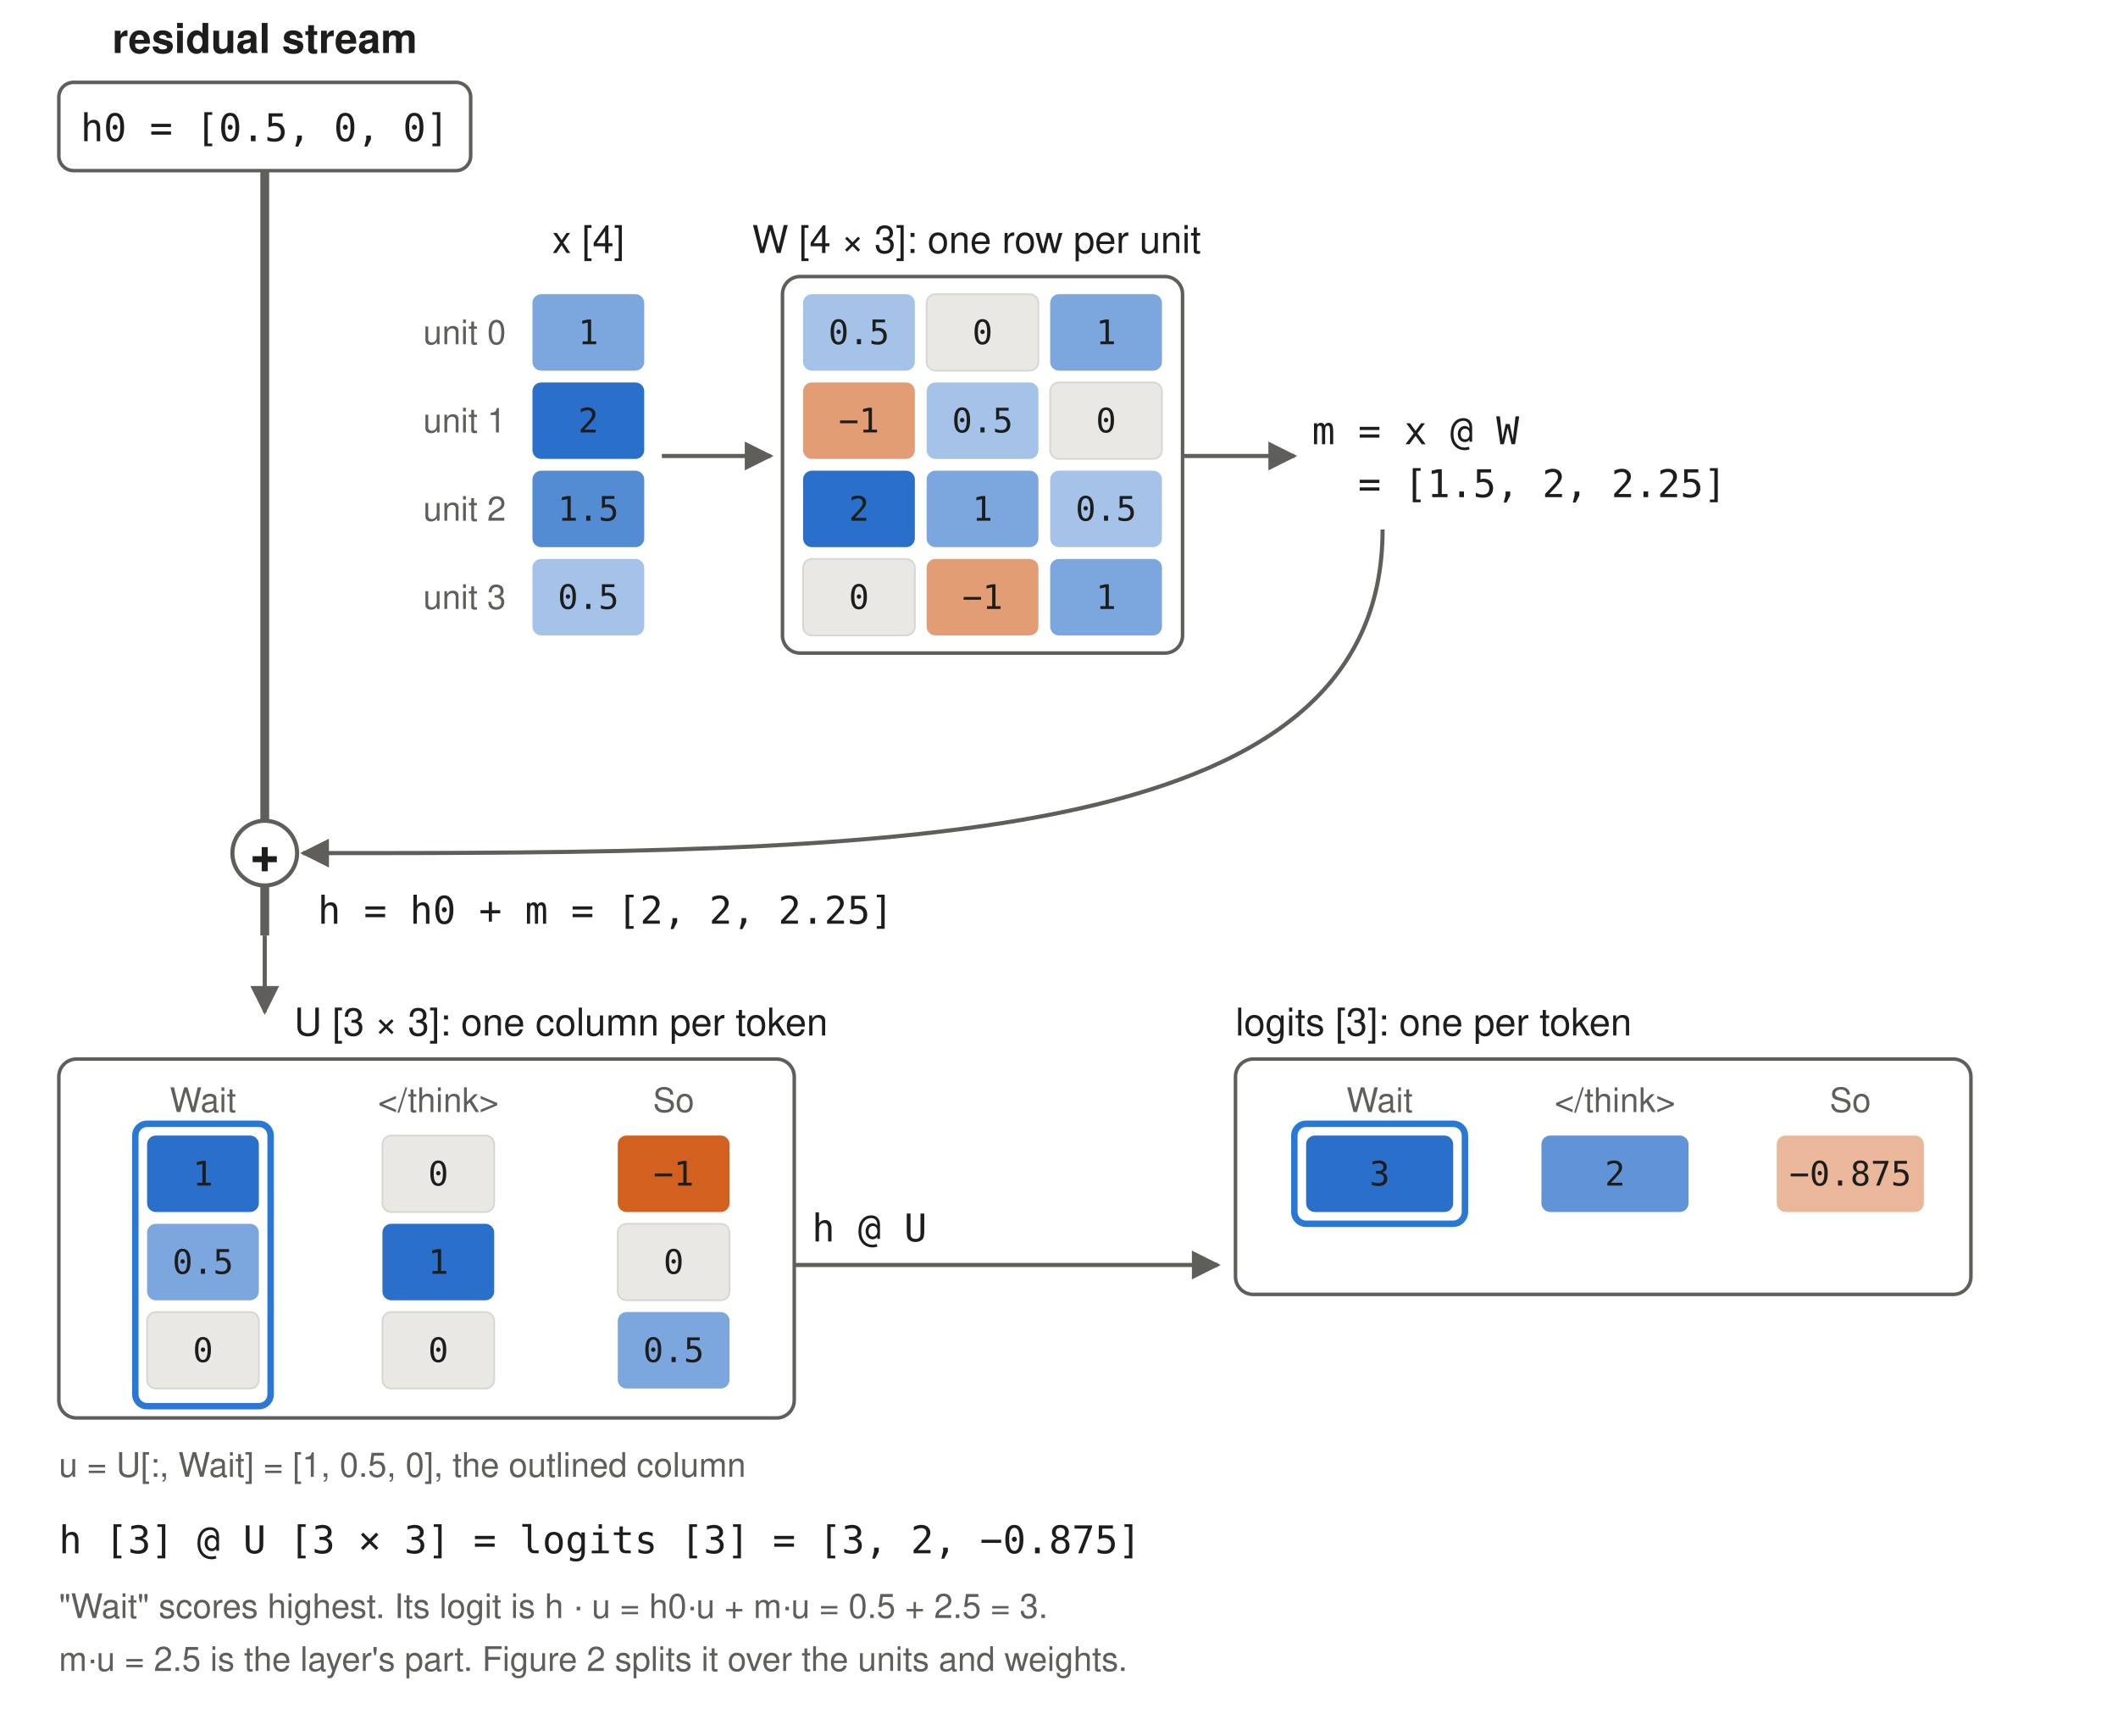
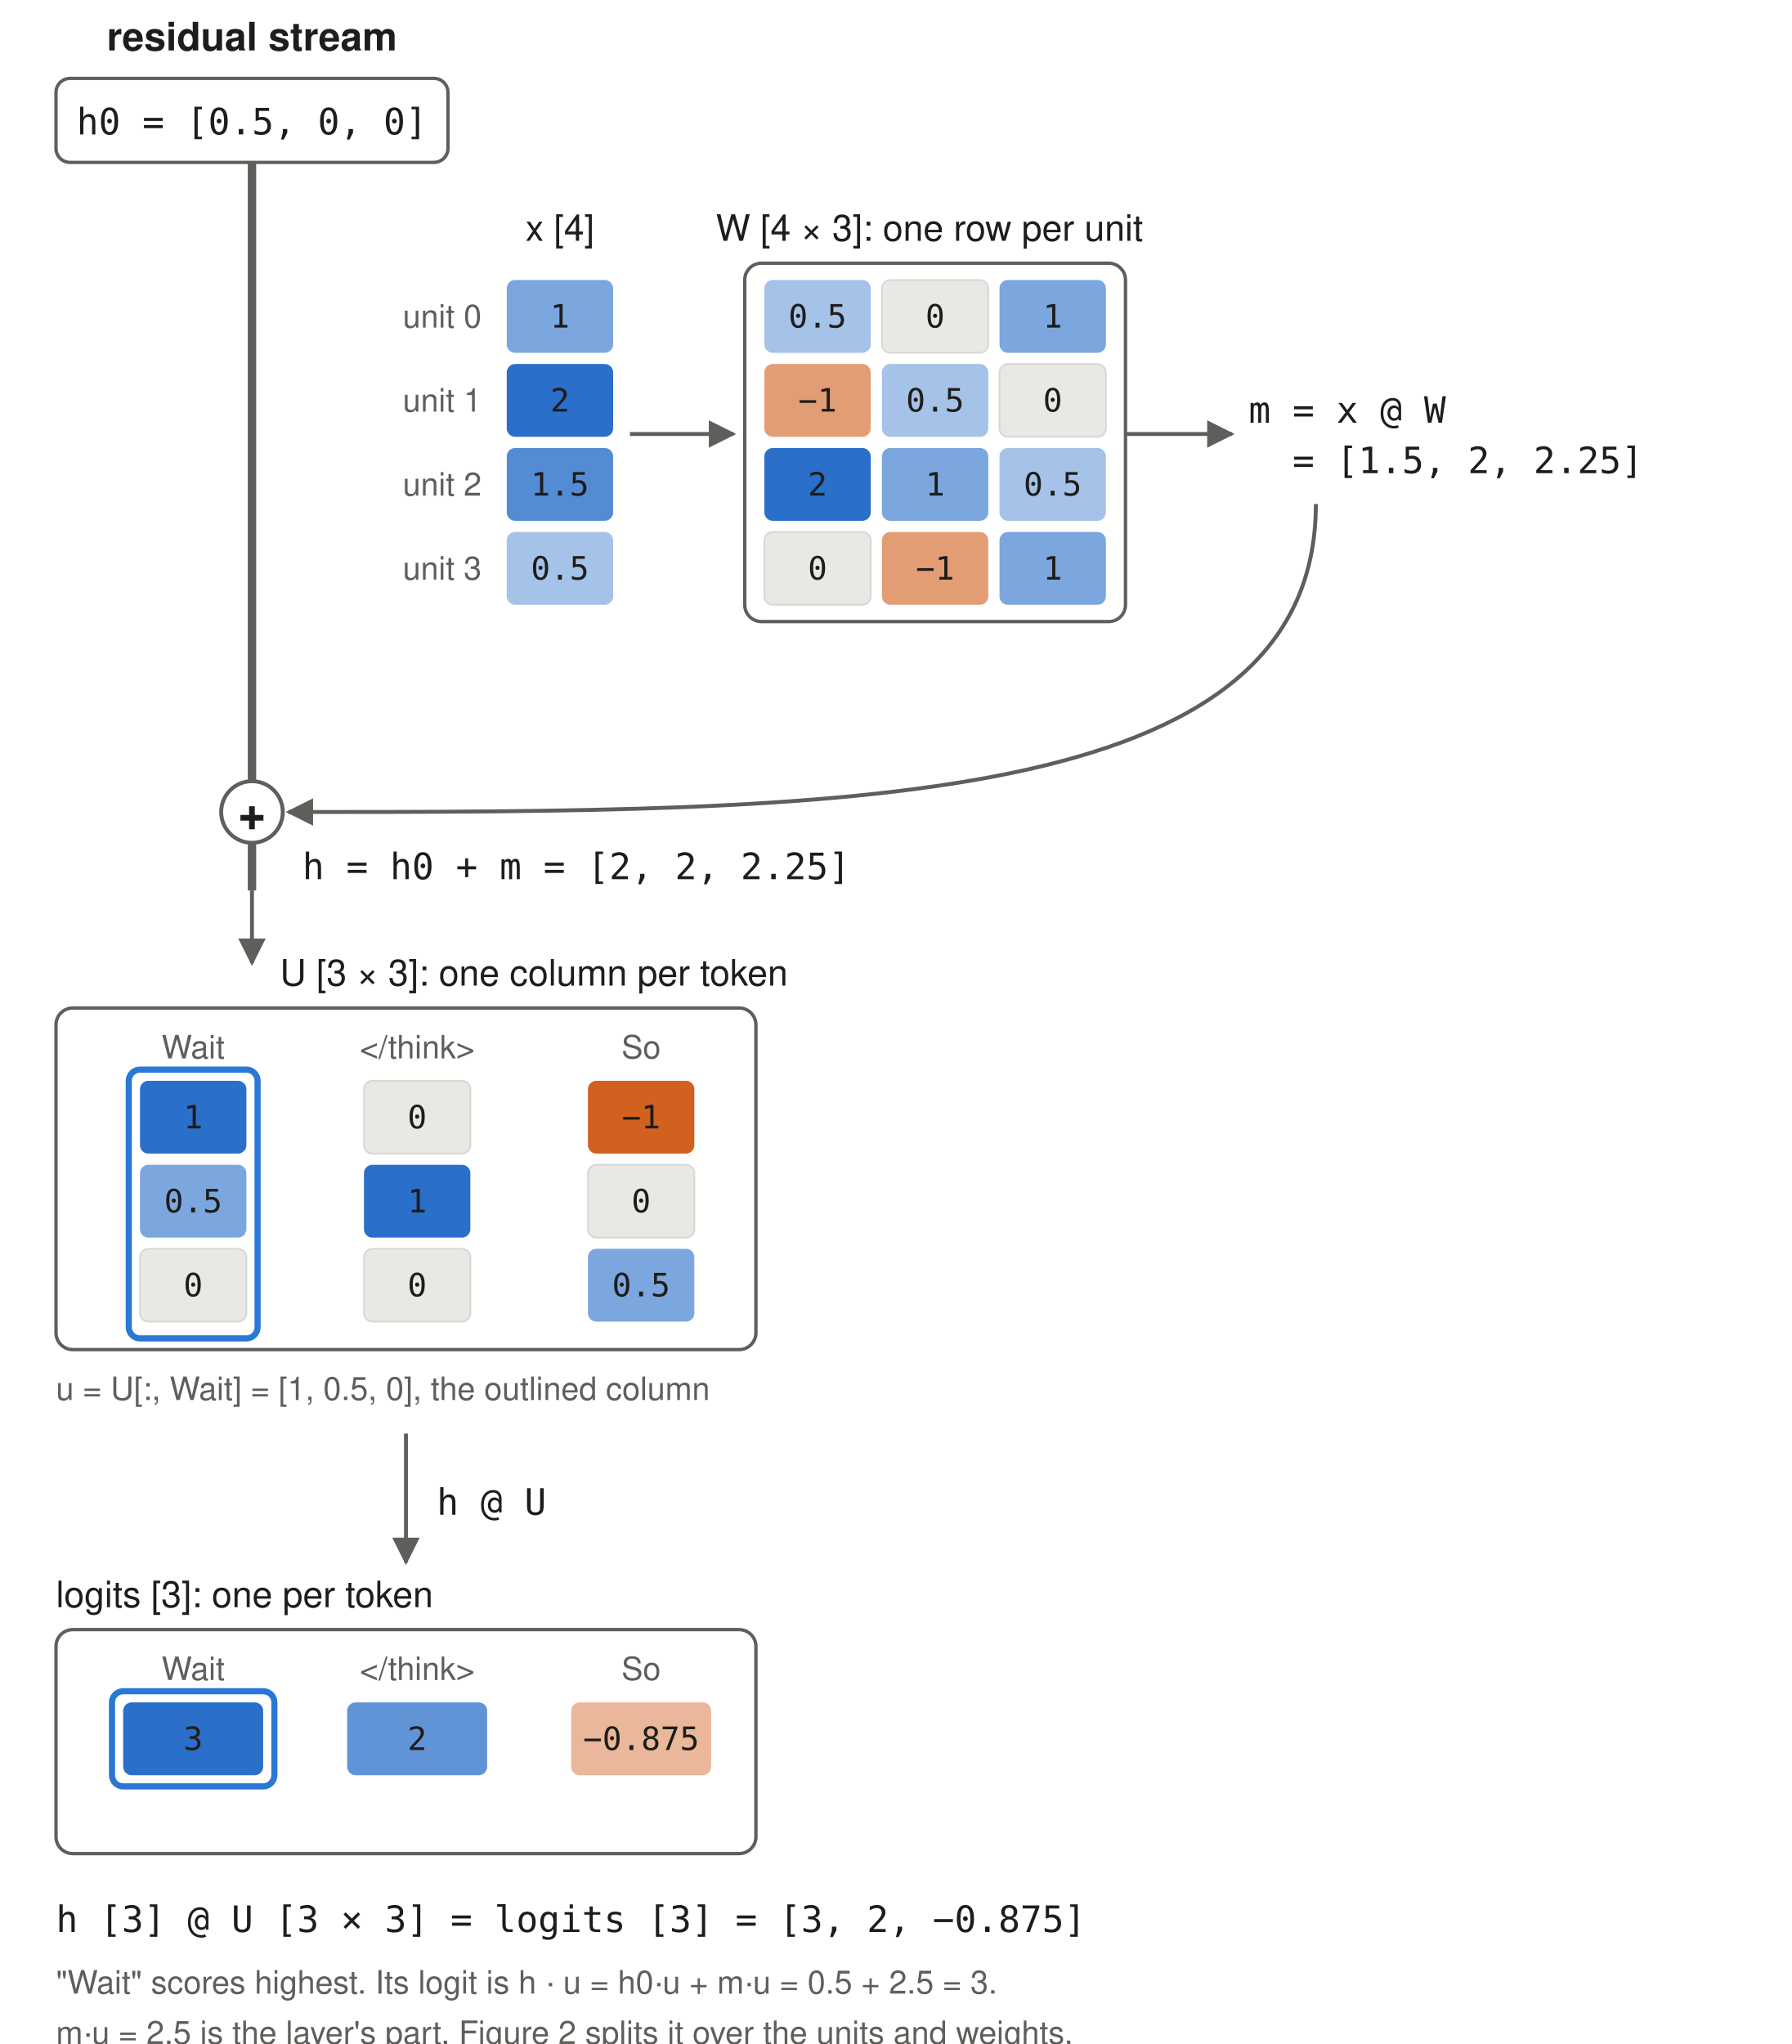
- <svg xmlns="http://www.w3.org/2000/svg" viewBox="0 0 720 590" role="img">
+ <svg xmlns="http://www.w3.org/2000/svg" viewBox="0 0 640 730" role="img">
  <style>
text{font-family:-apple-system,system-ui,"Segoe UI",Helvetica,Arial,sans-serif;fill:var(--ink,#1d1d1b)}
.s{font-size:13px}.tiny{font-size:11.5px;fill:var(--muted,#5f5e5a)}.num{font-size:11.5px;font-family:ui-monospace,Menlo,monospace}
.code{font-size:13px;font-family:ui-monospace,Menlo,monospace}.h{font-size:14px;font-weight:600}.op{font-size:17px;font-weight:600}
.stream{stroke:var(--muted,#5f5e5a);stroke-width:3}.ar{stroke:var(--muted,#5f5e5a);stroke-width:1.4;fill:none}.hd{fill:var(--muted,#5f5e5a)}
.axis{stroke:var(--muted,#5f5e5a);stroke-width:1}.box{fill:none;stroke:var(--muted,#5f5e5a);stroke-width:1.2}
.sel{fill:none;stroke:var(--accent,#2a78d6);stroke-width:2.2}.addc{fill:var(--bg,#fff);stroke:var(--muted,#5f5e5a);stroke-width:1.4}
.pos{fill:var(--pos,#2a6fc9)}.neg{fill:var(--neg,#d2601f)}.zero{fill:var(--code,#e9e8e4);stroke:var(--line,#d9d7d1);stroke-width:.6}
.gray{fill:var(--muted,#5f5e5a)}
</style>
  <defs>
    <marker id="hd" viewBox="0 0 10 10" refX="9" refY="5" markerWidth="7" markerHeight="7" orient="auto-start-reverse">
      <path d="M0,0 L10,5 L0,10 z" class="hd" />
    </marker>
  </defs>
  <text x="90" y="18" class="h" text-anchor="middle" xml:space="preserve">residual stream</text>
  <rect x="20" y="28" width="140" height="30" rx="5" class="box" />
  <text x="90" y="48" class="code" text-anchor="middle" xml:space="preserve">h0 = [0.5, 0, 0]</text>
  <line x1="90" y1="58" x2="90" y2="318" class="stream" />
  <text x="200" y="86" class="s" text-anchor="middle" xml:space="preserve">x [4]</text>
  <rect x="181" y="100" width="38" height="26" rx="3" class="pos" fill-opacity="0.61" />
  <text x="200.0" y="117.0" class="num" text-anchor="middle" xml:space="preserve">1</text>
  <text x="172" y="117" class="tiny" text-anchor="end" xml:space="preserve">unit 0</text>
  <rect x="181" y="130" width="38" height="26" rx="3" class="pos" fill-opacity="1.00" />
  <text x="200.0" y="147.0" class="num" text-anchor="middle" xml:space="preserve">2</text>
  <text x="172" y="147" class="tiny" text-anchor="end" xml:space="preserve">unit 1</text>
  <rect x="181" y="160" width="38" height="26" rx="3" class="pos" fill-opacity="0.80" />
  <text x="200.0" y="177.0" class="num" text-anchor="middle" xml:space="preserve">1.5</text>
  <text x="172" y="177" class="tiny" text-anchor="end" xml:space="preserve">unit 2</text>
  <rect x="181" y="190" width="38" height="26" rx="3" class="pos" fill-opacity="0.42" />
  <text x="200.0" y="207.0" class="num" text-anchor="middle" xml:space="preserve">0.5</text>
  <text x="172" y="207" class="tiny" text-anchor="end" xml:space="preserve">unit 3</text>
  <line x1="225" y1="155" x2="262" y2="155" class="ar" marker-end="url(#hd)" />
  <text x="332" y="86" class="s" text-anchor="middle" xml:space="preserve">W [4 × 3]: one row per unit</text>
  <rect x="266" y="94" width="136" height="128" rx="6" class="box" />
  <rect x="273" y="100" width="38" height="26" rx="3" class="pos" fill-opacity="0.42" />
  <text x="292.0" y="117.0" class="num" text-anchor="middle" xml:space="preserve">0.5</text>
  <rect x="315" y="100" width="38" height="26" rx="3" class="zero" fill-opacity="1.00" />
  <text x="334.0" y="117.0" class="num" text-anchor="middle" xml:space="preserve">0</text>
  <rect x="357" y="100" width="38" height="26" rx="3" class="pos" fill-opacity="0.61" />
  <text x="376.0" y="117.0" class="num" text-anchor="middle" xml:space="preserve">1</text>
  <rect x="273" y="130" width="38" height="26" rx="3" class="neg" fill-opacity="0.61" />
  <text x="292.0" y="147.0" class="num" text-anchor="middle" xml:space="preserve">−1</text>
  <rect x="315" y="130" width="38" height="26" rx="3" class="pos" fill-opacity="0.42" />
  <text x="334.0" y="147.0" class="num" text-anchor="middle" xml:space="preserve">0.5</text>
  <rect x="357" y="130" width="38" height="26" rx="3" class="zero" fill-opacity="1.00" />
  <text x="376.0" y="147.0" class="num" text-anchor="middle" xml:space="preserve">0</text>
  <rect x="273" y="160" width="38" height="26" rx="3" class="pos" fill-opacity="1.00" />
  <text x="292.0" y="177.0" class="num" text-anchor="middle" xml:space="preserve">2</text>
  <rect x="315" y="160" width="38" height="26" rx="3" class="pos" fill-opacity="0.61" />
  <text x="334.0" y="177.0" class="num" text-anchor="middle" xml:space="preserve">1</text>
  <rect x="357" y="160" width="38" height="26" rx="3" class="pos" fill-opacity="0.42" />
  <text x="376.0" y="177.0" class="num" text-anchor="middle" xml:space="preserve">0.5</text>
  <rect x="273" y="190" width="38" height="26" rx="3" class="zero" fill-opacity="1.00" />
  <text x="292.0" y="207.0" class="num" text-anchor="middle" xml:space="preserve">0</text>
  <rect x="315" y="190" width="38" height="26" rx="3" class="neg" fill-opacity="0.61" />
  <text x="334.0" y="207.0" class="num" text-anchor="middle" xml:space="preserve">−1</text>
  <rect x="357" y="190" width="38" height="26" rx="3" class="pos" fill-opacity="0.61" />
  <text x="376.0" y="207.0" class="num" text-anchor="middle" xml:space="preserve">1</text>
  <line x1="402" y1="155" x2="440" y2="155" class="ar" marker-end="url(#hd)" />
  <text x="446" y="151" class="code" text-anchor="start" xml:space="preserve">m = x @ W</text>
  <text x="446" y="169" class="code" text-anchor="start" xml:space="preserve">  = [1.5, 2, 2.25]</text>
  <path d="M 470 180 C 470 290, 300 290, 103 290" class="ar" fill="none" marker-end="url(#hd)" />
  <circle cx="90" cy="290" r="11" class="addc" />
  <text x="90" y="296" class="op" text-anchor="middle" xml:space="preserve">+</text>
  <text x="108" y="314" class="code" text-anchor="start" xml:space="preserve">h = h0 + m = [2, 2, 2.25]</text>
  <line x1="90" y1="318" x2="90" y2="344" class="ar" marker-end="url(#hd)" />
  <text x="100" y="352" class="s" text-anchor="start" xml:space="preserve">U [3 × 3]: one column per token</text>
  <rect x="20" y="360" width="250" height="122" rx="6" class="box" />
  <text x="69" y="378" class="tiny" text-anchor="middle" xml:space="preserve">Wait</text>
  <rect x="50" y="386" width="38" height="26" rx="3" class="pos" fill-opacity="1.00" />
  <text x="69.0" y="403.0" class="num" text-anchor="middle" xml:space="preserve">1</text>
  <rect x="50" y="416" width="38" height="26" rx="3" class="pos" fill-opacity="0.61" />
  <text x="69.0" y="433.0" class="num" text-anchor="middle" xml:space="preserve">0.5</text>
  <rect x="50" y="446" width="38" height="26" rx="3" class="zero" fill-opacity="1.00" />
  <text x="69.0" y="463.0" class="num" text-anchor="middle" xml:space="preserve">0</text>
  <text x="149" y="378" class="tiny" text-anchor="middle" xml:space="preserve">&lt;/think&gt;</text>
  <rect x="130" y="386" width="38" height="26" rx="3" class="zero" fill-opacity="1.00" />
  <text x="149.0" y="403.0" class="num" text-anchor="middle" xml:space="preserve">0</text>
  <rect x="130" y="416" width="38" height="26" rx="3" class="pos" fill-opacity="1.00" />
  <text x="149.0" y="433.0" class="num" text-anchor="middle" xml:space="preserve">1</text>
  <rect x="130" y="446" width="38" height="26" rx="3" class="zero" fill-opacity="1.00" />
  <text x="149.0" y="463.0" class="num" text-anchor="middle" xml:space="preserve">0</text>
  <text x="229" y="378" class="tiny" text-anchor="middle" xml:space="preserve">So</text>
  <rect x="210" y="386" width="38" height="26" rx="3" class="neg" fill-opacity="1.00" />
  <text x="229.0" y="403.0" class="num" text-anchor="middle" xml:space="preserve">−1</text>
  <rect x="210" y="416" width="38" height="26" rx="3" class="zero" fill-opacity="1.00" />
  <text x="229.0" y="433.0" class="num" text-anchor="middle" xml:space="preserve">0</text>
  <rect x="210" y="446" width="38" height="26" rx="3" class="pos" fill-opacity="0.61" />
  <text x="229.0" y="463.0" class="num" text-anchor="middle" xml:space="preserve">0.5</text>
  <rect x="46" y="382" width="46" height="96" rx="4" class="sel" />
-   <text x="20" y="502" class="tiny" text-anchor="start" xml:space="preserve">u = U[:, Wait] = [1, 0.5, 0], the outlined column</text>
-   <line x1="270" y1="430" x2="414" y2="430" class="ar" marker-end="url(#hd)" />
-   <text x="276" y="422" class="code" text-anchor="start" xml:space="preserve">h @ U</text>
-   <text x="420" y="352" class="s" text-anchor="start" xml:space="preserve">logits [3]: one per token</text>
-   <rect x="420" y="360" width="250" height="80" rx="6" class="box" />
-   <text x="469" y="378" class="tiny" text-anchor="middle" xml:space="preserve">Wait</text>
-   <rect x="444" y="386" width="50" height="26" rx="3" class="pos" fill-opacity="1.00" />
-   <text x="469.0" y="403.0" class="num" text-anchor="middle" xml:space="preserve">3</text>
-   <text x="549" y="378" class="tiny" text-anchor="middle" xml:space="preserve">&lt;/think&gt;</text>
-   <rect x="524" y="386" width="50" height="26" rx="3" class="pos" fill-opacity="0.74" />
-   <text x="549.0" y="403.0" class="num" text-anchor="middle" xml:space="preserve">2</text>
-   <text x="629" y="378" class="tiny" text-anchor="middle" xml:space="preserve">So</text>
-   <rect x="604" y="386" width="50" height="26" rx="3" class="neg" fill-opacity="0.45" />
-   <text x="629.0" y="403.0" class="num" text-anchor="middle" xml:space="preserve">−0.875</text>
-   <rect x="440" y="382" width="58" height="34" rx="4" class="sel" />
-   <text x="20" y="528" class="code" text-anchor="start" xml:space="preserve">h [3] @ U [3 × 3] = logits [3] = [3, 2, −0.875]</text>
-   <text x="20" y="550" class="tiny" text-anchor="start" xml:space="preserve">"Wait" scores highest. Its logit is h · u = h0·u + m·u = 0.5 + 2.5 = 3.</text>
-   <text x="20" y="568" class="tiny" text-anchor="start" xml:space="preserve">m·u = 2.5 is the layer's part. Figure 2 splits it over the units and weights.</text>
+   <text x="20" y="500" class="tiny" text-anchor="start" xml:space="preserve">u = U[:, Wait] = [1, 0.5, 0], the outlined column</text>
+   <line x1="145" y1="512" x2="145" y2="558" class="ar" marker-end="url(#hd)" />
+   <text x="156" y="541" class="code" text-anchor="start" xml:space="preserve">h @ U</text>
+   <text x="20" y="574" class="s" text-anchor="start" xml:space="preserve">logits [3]: one per token</text>
+   <rect x="20" y="582" width="250" height="80" rx="6" class="box" />
+   <text x="69" y="600" class="tiny" text-anchor="middle" xml:space="preserve">Wait</text>
+   <rect x="44" y="608" width="50" height="26" rx="3" class="pos" fill-opacity="1.00" />
+   <text x="69.0" y="625.0" class="num" text-anchor="middle" xml:space="preserve">3</text>
+   <text x="149" y="600" class="tiny" text-anchor="middle" xml:space="preserve">&lt;/think&gt;</text>
+   <rect x="124" y="608" width="50" height="26" rx="3" class="pos" fill-opacity="0.74" />
+   <text x="149.0" y="625.0" class="num" text-anchor="middle" xml:space="preserve">2</text>
+   <text x="229" y="600" class="tiny" text-anchor="middle" xml:space="preserve">So</text>
+   <rect x="204" y="608" width="50" height="26" rx="3" class="neg" fill-opacity="0.45" />
+   <text x="229.0" y="625.0" class="num" text-anchor="middle" xml:space="preserve">−0.875</text>
+   <rect x="40" y="604" width="58" height="34" rx="4" class="sel" />
+   <text x="20" y="690" class="code" text-anchor="start" xml:space="preserve">h [3] @ U [3 × 3] = logits [3] = [3, 2, −0.875]</text>
+   <text x="20" y="712" class="tiny" text-anchor="start" xml:space="preserve">"Wait" scores highest. Its logit is h · u = h0·u + m·u = 0.5 + 2.5 = 3.</text>
+   <text x="20" y="730" class="tiny" text-anchor="start" xml:space="preserve">m·u = 2.5 is the layer's part. Figure 2 splits it over the units and weights.</text>
</svg>
